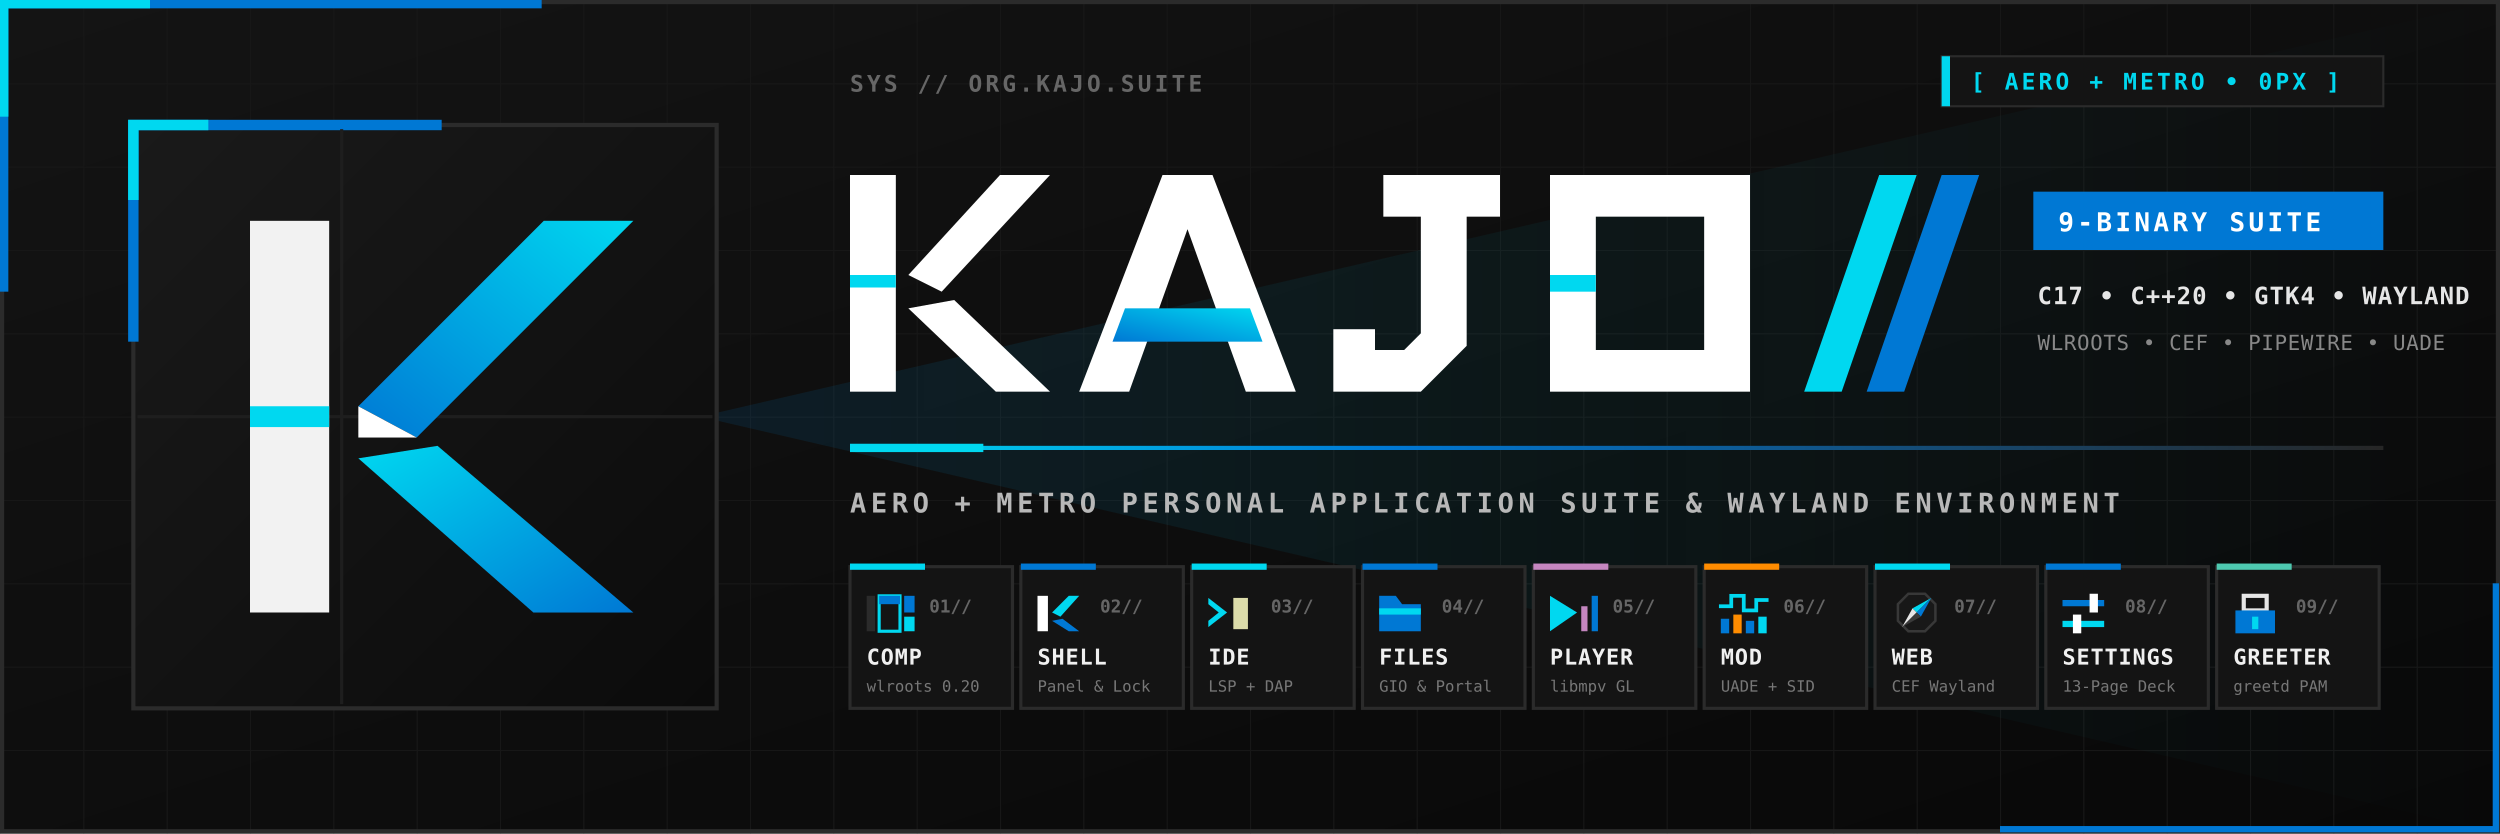
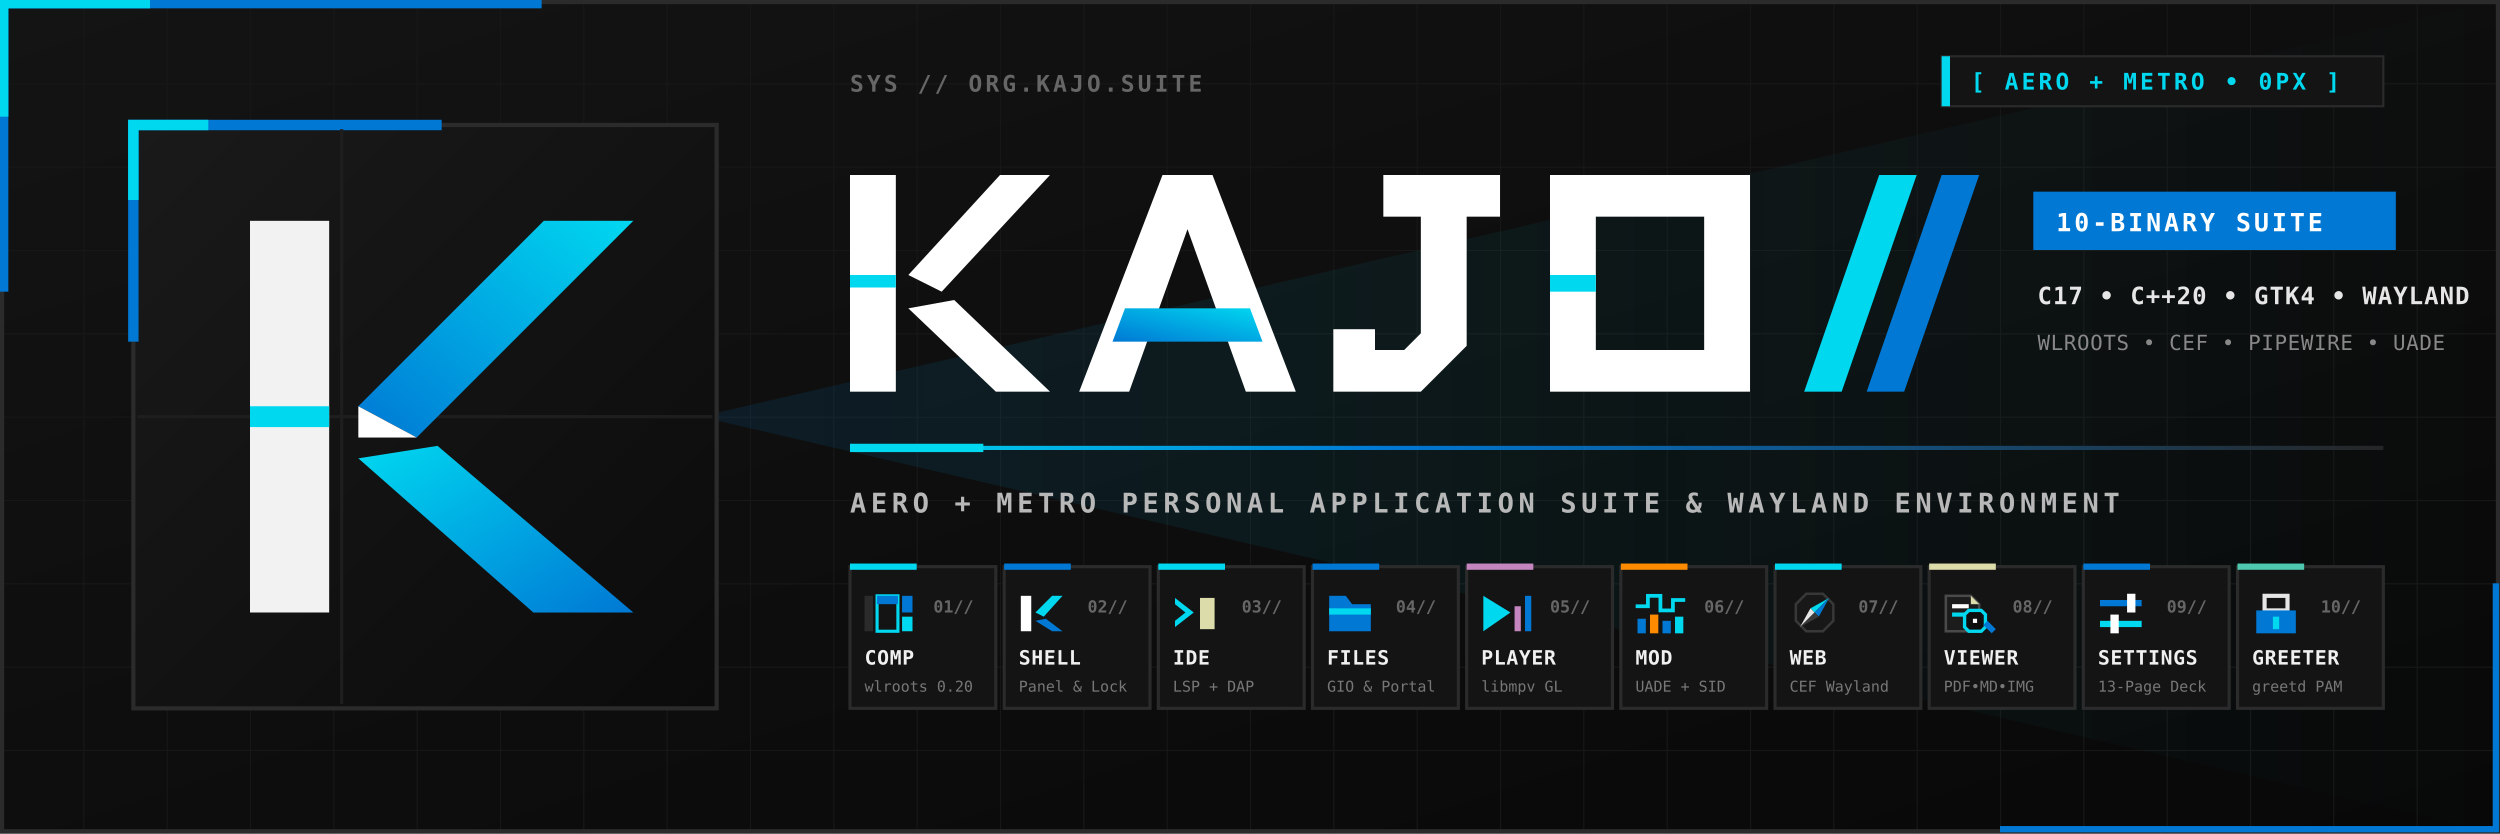
<svg xmlns="http://www.w3.org/2000/svg" viewBox="0 0 1200 400" width="100%" height="100%">
  <defs>
    <linearGradient id="banner-bg" x1="0%" y1="0%" x2="100%" y2="100%">
      <stop offset="0%" stop-color="#141414" />
      <stop offset="55%" stop-color="#0d0d0d" />
      <stop offset="100%" stop-color="#080808" />
    </linearGradient>
    <linearGradient id="emblem-bg" x1="0%" y1="0%" x2="100%" y2="100%">
      <stop offset="0%" stop-color="#1a1a1a" />
      <stop offset="100%" stop-color="#0b0b0b" />
    </linearGradient>
    <linearGradient id="kajo-beam" x1="0%" y1="100%" x2="100%" y2="0%">
      <stop offset="0%" stop-color="#0078d4" />
      <stop offset="100%" stop-color="#00d8f0" />
    </linearGradient>
    <linearGradient id="kajo-lower" x1="0%" y1="0%" x2="100%" y2="100%">
      <stop offset="0%" stop-color="#00d8f0" />
      <stop offset="100%" stop-color="#0078d4" />
    </linearGradient>
    <linearGradient id="ambient-ray" x1="0%" y1="50%" x2="100%" y2="50%">
      <stop offset="0%" stop-color="#0078d4" stop-opacity="0.12" />
      <stop offset="45%" stop-color="#00d8f0" stop-opacity="0.05" />
      <stop offset="100%" stop-color="#00d8f0" stop-opacity="0.0" />
    </linearGradient>
    <linearGradient id="horizon-line" x1="0%" y1="0%" x2="100%" y2="0%">
      <stop offset="0%" stop-color="#00d8f0" />
      <stop offset="35%" stop-color="#0078d4" />
      <stop offset="100%" stop-color="#262626" />
    </linearGradient>
    <pattern id="tech-grid" width="40" height="40" patternUnits="userSpaceOnUse">
      <path d="M 40 0 L 0 0 0 40" fill="none" stroke="#171717" stroke-width="1" />
    </pattern>
  </defs>
  <rect x="0" y="0" width="1200" height="400" fill="url(#banner-bg)" />
  <rect x="0" y="0" width="1200" height="400" fill="url(#tech-grid)" />
  <polygon points="336,200 1200,0 1200,400" fill="url(#ambient-ray)" />
  <rect x="1" y="1" width="1198" height="398" fill="none" stroke="#2b2b2b" stroke-width="2" />
  <path d="M 2 140 L 2 2 L 260 2" fill="none" stroke="#0078d4" stroke-width="4" />
  <path d="M 2 56 L 2 2 L 72 2" fill="none" stroke="#00d8f0" stroke-width="4" />
  <path d="M 1198 280 L 1198 398 L 960 398" fill="none" stroke="#0078d4" stroke-width="3" />
  <g font-family="'Fira Code', 'JetBrains Mono', 'Cascadia Code', monospace" font-size="11" font-weight="600" letter-spacing="1.5">
    <text x="408" y="44" fill="#666666">SYS // ORG.KAJO.SUITE</text>
    <rect x="932" y="27" width="212" height="24" fill="#141414" stroke="#2b2b2b" stroke-width="1" />
    <rect x="932" y="27" width="4" height="24" fill="#00d8f0" />
    <text x="946" y="43" fill="#00d8f0">[ AERO + METRO • 0PX ]</text>
  </g>
  <g transform="translate(64, 60)">
    <rect x="0" y="0" width="280" height="280" fill="url(#emblem-bg)" stroke="#2b2b2b" stroke-width="2" />
    <path d="M 0 104 L 0 0 L 148 0" fill="none" stroke="#0078d4" stroke-width="5" />
    <path d="M 0 36 L 0 0 L 36 0" fill="none" stroke="#00d8f0" stroke-width="5" />
    <line x1="2" y1="140" x2="278" y2="140" stroke="#1e1e1e" stroke-width="1.5" />
    <line x1="100" y1="2" x2="100" y2="278" stroke="#1e1e1e" stroke-width="1.5" />
    <polygon points="56,46 94,46 94,234 56,234" fill="#f2f2f2" />
    <rect x="56" y="135" width="38" height="10" fill="#00d8f0" />
    <polygon points="108,135 197,46 240,46 136,150" fill="url(#kajo-beam)" />
    <polygon points="146,154 240,234 192,234 108,160" fill="url(#kajo-lower)" />
    <polygon points="108,135 136,150 108,150" fill="#ffffff" />
  </g>
  <g transform="translate(408, 84)">
    <polygon points="0,0 22,0 22,104 0,104" fill="#ffffff" />
    <rect x="0" y="48" width="22" height="6" fill="#00d8f0" />
    <polygon points="28,48 72,0 96,0 44,56" fill="#ffffff" />
    <polygon points="50,60 96,104 70,104 28,64" fill="#ffffff" />
    <polygon points="150,0 174,0 214,104 190,104 162,26 134,104 110,104" fill="#ffffff" />
    <polygon points="132,64 192,64 198,80 126,80" fill="url(#kajo-beam)" />
    <polygon points="256,0 312,0 312,20 296,20 296,82 274,104 232,104 232,74 252,74 252,84 266,84 274,76 274,20 256,20" fill="#ffffff" />
    <path d="M 336 0 L 432 0 L 432 104 L 336 104 Z M 358 20 L 358 84 L 410 84 L 410 20 Z" fill="#ffffff" fill-rule="evenodd" />
    <rect x="336" y="48" width="22" height="8" fill="#00d8f0" />
    <polygon points="494,0 512,0 476,104 458,104" fill="#00d8f0" />
    <polygon points="524,0 542,0 506,104 488,104" fill="#0078d4" />
    <g transform="translate(568, 8)" font-family="'Fira Code', 'JetBrains Mono', 'Cascadia Code', monospace">
-       <rect x="0" y="0" width="168" height="28" fill="#0078d4" />
-       <text x="12" y="19" fill="#ffffff" font-size="12.5" font-weight="700" letter-spacing="1.6">9-BINARY SUITE</text>
+       <rect x="0" y="0" width="174" height="28" fill="#0078d4" />
+       <text x="11" y="19" fill="#ffffff" font-size="12" font-weight="700" letter-spacing="1.4">10-BINARY SUITE</text>
      <text x="2" y="54" fill="#e6e6e6" font-size="11.5" font-weight="700" letter-spacing="0.5">C17 • C++20 • GTK4 • WAYLAND</text>
      <text x="2" y="76" fill="#888888" font-size="10.0" letter-spacing="0.3">WLROOTS • CEF • PIPEWIRE • UADE</text>
    </g>
  </g>
  <rect x="408" y="214" width="736" height="2" fill="url(#horizon-line)" />
  <rect x="408" y="213" width="64" height="4" fill="#00d8f0" />
  <text x="408" y="246" fill="#b8b8b8" font-family="'Fira Code', 'JetBrains Mono', 'Cascadia Code', monospace" font-size="13" font-weight="600" letter-spacing="2.2">
    AERO + METRO PERSONAL APPLICATION SUITE &amp; WAYLAND ENVIRONMENT
  </text>
  <g transform="translate(408, 272)" font-family="'Fira Code', 'JetBrains Mono', 'Cascadia Code', monospace">
    <g transform="translate(0, 0)">
-       <rect x="0" y="0" width="78" height="68" fill="#141414" stroke="#2b2b2b" stroke-width="1.5" />
-       <line x1="0" y1="0" x2="36" y2="0" stroke="#00d8f0" stroke-width="3" />
-       <rect x="8" y="14" width="4" height="17" fill="#2b2b2b" />
-       <rect x="14" y="14" width="10" height="17" fill="#141414" stroke="#00d8f0" stroke-width="1.5" />
-       <rect x="14" y="14" width="10" height="4" fill="#0078d4" />
-       <rect x="26" y="14" width="5" height="8" fill="#0078d4" />
-       <rect x="26" y="24" width="5" height="7" fill="#00d8f0" />
-       <text x="38" y="22" fill="#666666" font-size="8.5" font-weight="700">01//</text>
-       <text x="8" y="47" fill="#f0f0f0" font-size="10.5" font-weight="700" letter-spacing="0.4">COMP</text>
-       <text x="8" y="60" fill="#777777" font-size="7.5">wlroots 0.20</text>
+       <rect x="0" y="0" width="70" height="68" fill="#141414" stroke="#2b2b2b" stroke-width="1.5" />
+       <line x1="0" y1="0" x2="32" y2="0" stroke="#00d8f0" stroke-width="3" />
+       <rect x="7" y="14" width="4" height="17" fill="#2b2b2b" />
+       <rect x="13" y="14" width="10" height="17" fill="#141414" stroke="#00d8f0" stroke-width="1.5" />
+       <rect x="13" y="14" width="10" height="4" fill="#0078d4" />
+       <rect x="25" y="14" width="5" height="8" fill="#0078d4" />
+       <rect x="25" y="24" width="5" height="7" fill="#00d8f0" />
+       <text x="40" y="22" fill="#666666" font-size="8" font-weight="700">01//</text>
+       <text x="7" y="47" fill="#f0f0f0" font-size="9.5" font-weight="700" letter-spacing="0.3">COMP</text>
+       <text x="7" y="60" fill="#777777" font-size="7.2">wlroots 0.20</text>
    </g>
-     <g transform="translate(82, 0)">
-       <rect x="0" y="0" width="78" height="68" fill="#141414" stroke="#2b2b2b" stroke-width="1.5" />
-       <line x1="0" y1="0" x2="36" y2="0" stroke="#0078d4" stroke-width="3" />
+     <g transform="translate(74, 0)">
+       <rect x="0" y="0" width="70" height="68" fill="#141414" stroke="#2b2b2b" stroke-width="1.5" />
+       <line x1="0" y1="0" x2="32" y2="0" stroke="#0078d4" stroke-width="3" />
      <polygon points="8,14 13,14 13,31 8,31" fill="#ffffff" />
      <polygon points="15,22 23,14 28,14 19,24" fill="#00d8f0" />
      <polygon points="20,25 28,31 23,31 15,26" fill="#0078d4" />
-       <text x="38" y="22" fill="#666666" font-size="8.5" font-weight="700">02//</text>
-       <text x="8" y="47" fill="#f0f0f0" font-size="10.5" font-weight="700" letter-spacing="0.4">SHELL</text>
-       <text x="8" y="60" fill="#777777" font-size="7.5">Panel &amp; Lock</text>
+       <text x="40" y="22" fill="#666666" font-size="8" font-weight="700">02//</text>
+       <text x="7" y="47" fill="#f0f0f0" font-size="9.5" font-weight="700" letter-spacing="0.3">SHELL</text>
+       <text x="7" y="60" fill="#777777" font-size="7.2">Panel &amp; Lock</text>
    </g>
-     <g transform="translate(164, 0)">
-       <rect x="0" y="0" width="78" height="68" fill="#141414" stroke="#2b2b2b" stroke-width="1.5" />
-       <line x1="0" y1="0" x2="36" y2="0" stroke="#00d8f0" stroke-width="3" />
+     <g transform="translate(148, 0)">
+       <rect x="0" y="0" width="70" height="68" fill="#141414" stroke="#2b2b2b" stroke-width="1.5" />
+       <line x1="0" y1="0" x2="32" y2="0" stroke="#00d8f0" stroke-width="3" />
      <polygon points="8,15 17,22 8,29 8,26 13,22 8,18" fill="#00d8f0" />
      <rect x="20" y="15" width="7" height="15" fill="#dcdcaa" />
-       <text x="38" y="22" fill="#666666" font-size="8.5" font-weight="700">03//</text>
-       <text x="8" y="47" fill="#f0f0f0" font-size="10.5" font-weight="700" letter-spacing="0.4">IDE</text>
-       <text x="8" y="60" fill="#777777" font-size="7.5">LSP + DAP</text>
+       <text x="40" y="22" fill="#666666" font-size="8" font-weight="700">03//</text>
+       <text x="7" y="47" fill="#f0f0f0" font-size="9.5" font-weight="700" letter-spacing="0.3">IDE</text>
+       <text x="7" y="60" fill="#777777" font-size="7.2">LSP + DAP</text>
    </g>
-     <g transform="translate(246, 0)">
-       <rect x="0" y="0" width="78" height="68" fill="#141414" stroke="#2b2b2b" stroke-width="1.5" />
-       <line x1="0" y1="0" x2="36" y2="0" stroke="#0078d4" stroke-width="3" />
+     <g transform="translate(222, 0)">
+       <rect x="0" y="0" width="70" height="68" fill="#141414" stroke="#2b2b2b" stroke-width="1.5" />
+       <line x1="0" y1="0" x2="32" y2="0" stroke="#0078d4" stroke-width="3" />
      <polygon points="8,14 16,14 19,18 28,18 28,31 8,31" fill="#0078d4" />
      <rect x="8" y="20" width="20" height="3" fill="#00d8f0" />
-       <text x="38" y="22" fill="#666666" font-size="8.5" font-weight="700">04//</text>
-       <text x="8" y="47" fill="#f0f0f0" font-size="10.5" font-weight="700" letter-spacing="0.4">FILES</text>
-       <text x="8" y="60" fill="#777777" font-size="7.5">GIO &amp; Portal</text>
+       <text x="40" y="22" fill="#666666" font-size="8" font-weight="700">04//</text>
+       <text x="7" y="47" fill="#f0f0f0" font-size="9.5" font-weight="700" letter-spacing="0.3">FILES</text>
+       <text x="7" y="60" fill="#777777" font-size="7.2">GIO &amp; Portal</text>
    </g>
-     <g transform="translate(328, 0)">
-       <rect x="0" y="0" width="78" height="68" fill="#141414" stroke="#2b2b2b" stroke-width="1.5" />
-       <line x1="0" y1="0" x2="36" y2="0" stroke="#c586c0" stroke-width="3" />
+     <g transform="translate(296, 0)">
+       <rect x="0" y="0" width="70" height="68" fill="#141414" stroke="#2b2b2b" stroke-width="1.5" />
+       <line x1="0" y1="0" x2="32" y2="0" stroke="#c586c0" stroke-width="3" />
      <polygon points="8,14 21,22 8,31" fill="#00d8f0" />
      <rect x="23" y="19" width="3" height="12" fill="#c586c0" />
      <rect x="28" y="14" width="3" height="17" fill="#0078d4" />
-       <text x="38" y="22" fill="#666666" font-size="8.5" font-weight="700">05//</text>
-       <text x="8" y="47" fill="#f0f0f0" font-size="10.5" font-weight="700" letter-spacing="0.4">PLAYER</text>
-       <text x="8" y="60" fill="#777777" font-size="7.5">libmpv GL</text>
+       <text x="40" y="22" fill="#666666" font-size="8" font-weight="700">05//</text>
+       <text x="7" y="47" fill="#f0f0f0" font-size="9.5" font-weight="700" letter-spacing="0.3">PLAYER</text>
+       <text x="7" y="60" fill="#777777" font-size="7.2">libmpv GL</text>
    </g>
-     <g transform="translate(410, 0)">
-       <rect x="0" y="0" width="78" height="68" fill="#141414" stroke="#2b2b2b" stroke-width="1.5" />
-       <line x1="0" y1="0" x2="36" y2="0" stroke="#ff8c00" stroke-width="3" />
+     <g transform="translate(370, 0)">
+       <rect x="0" y="0" width="70" height="68" fill="#141414" stroke="#2b2b2b" stroke-width="1.5" />
+       <line x1="0" y1="0" x2="32" y2="0" stroke="#ff8c00" stroke-width="3" />
      <polyline points="8,19 13,19 13,14 19,14 19,21 25,21 25,16 30,16" fill="none" stroke="#00d8f0" stroke-width="1.8" stroke-linecap="square" stroke-linejoin="miter" />
      <rect x="8" y="25" width="4" height="7" fill="#0078d4" />
      <rect x="14" y="23" width="4" height="9" fill="#ff8c00" />
      <rect x="20" y="26" width="4" height="6" fill="#0078d4" />
      <rect x="26" y="24" width="4" height="8" fill="#00d8f0" />
-       <text x="38" y="22" fill="#666666" font-size="8.5" font-weight="700">06//</text>
-       <text x="8" y="47" fill="#f0f0f0" font-size="10.5" font-weight="700" letter-spacing="0.4">MOD</text>
-       <text x="8" y="60" fill="#777777" font-size="7.5">UADE + SID</text>
+       <text x="40" y="22" fill="#666666" font-size="8" font-weight="700">06//</text>
+       <text x="7" y="47" fill="#f0f0f0" font-size="9.5" font-weight="700" letter-spacing="0.3">MOD</text>
+       <text x="7" y="60" fill="#777777" font-size="7.2">UADE + SID</text>
    </g>
-     <g transform="translate(492, 0)">
-       <rect x="0" y="0" width="78" height="68" fill="#141414" stroke="#2b2b2b" stroke-width="1.5" />
-       <line x1="0" y1="0" x2="36" y2="0" stroke="#00d8f0" stroke-width="3" />
-       <polygon points="16,13 24,13 29,18 29,26 24,31 16,31 11,26 11,18" fill="#181818" stroke="#383838" stroke-width="1.2" />
-       <polygon points="27,15 18,20 20,22" fill="#00d8f0" />
-       <polygon points="27,15 20,22 22,24" fill="#0078d4" />
-       <polygon points="13,29 18,20 20,22" fill="#e6e6e6" />
-       <polygon points="13,29 20,22 22,24" fill="#3a3a3a" />
-       <text x="38" y="22" fill="#666666" font-size="8.5" font-weight="700">07//</text>
-       <text x="8" y="47" fill="#f0f0f0" font-size="10.5" font-weight="700" letter-spacing="0.4">WEB</text>
-       <text x="8" y="60" fill="#777777" font-size="7.5">CEF Wayland</text>
+     <g transform="translate(444, 0)">
+       <rect x="0" y="0" width="70" height="68" fill="#141414" stroke="#2b2b2b" stroke-width="1.5" />
+       <line x1="0" y1="0" x2="32" y2="0" stroke="#00d8f0" stroke-width="3" />
+       <polygon points="15,13 23,13 28,18 28,26 23,31 15,31 10,26 10,18" fill="#181818" stroke="#383838" stroke-width="1.2" />
+       <polygon points="26,15 17,20 19,22" fill="#00d8f0" />
+       <polygon points="26,15 19,22 21,24" fill="#0078d4" />
+       <polygon points="12,29 17,20 19,22" fill="#e6e6e6" />
+       <polygon points="12,29 19,22 21,24" fill="#3a3a3a" />
+       <text x="40" y="22" fill="#666666" font-size="8" font-weight="700">07//</text>
+       <text x="7" y="47" fill="#f0f0f0" font-size="9.5" font-weight="700" letter-spacing="0.3">WEB</text>
+       <text x="7" y="60" fill="#777777" font-size="7.2">CEF Wayland</text>
    </g>
-     <g transform="translate(574, 0)">
-       <rect x="0" y="0" width="78" height="68" fill="#141414" stroke="#2b2b2b" stroke-width="1.5" />
-       <line x1="0" y1="0" x2="36" y2="0" stroke="#0078d4" stroke-width="3" />
+     <g transform="translate(518, 0)">
+       <rect x="0" y="0" width="70" height="68" fill="#141414" stroke="#2b2b2b" stroke-width="1.5" />
+       <line x1="0" y1="0" x2="32" y2="0" stroke="#dcdcaa" stroke-width="3" />
+       <polygon points="8,14 20,14 24,18 24,31 8,31" fill="#1c1c1c" stroke="#4a4a4a" stroke-width="1.2" />
+       <polygon points="20,14 20,18 24,18" fill="#dcdcaa" />
+       <rect x="11" y="18" width="8" height="2" fill="#ffffff" />
+       <rect x="11" y="22" width="10" height="2" fill="#00d8f0" />
+       <polygon points="19,21 25,21 27,23 27,29 25,31 19,31 17,29 17,23" fill="#0e0e0e" stroke="#00d8f0" stroke-width="1.6" />
+       <rect x="21" y="25" width="2" height="2" fill="#ffffff" />
+       <polygon points="26,28 28,26 32,30 30,32" fill="#0078d4" />
+       <text x="40" y="22" fill="#666666" font-size="8" font-weight="700">08//</text>
+       <text x="7" y="47" fill="#f0f0f0" font-size="9.5" font-weight="700" letter-spacing="0.3">VIEWER</text>
+       <text x="7" y="60" fill="#777777" font-size="7.2">PDF•MD•IMG</text>
+     </g>
+     <g transform="translate(592, 0)">
+       <rect x="0" y="0" width="70" height="68" fill="#141414" stroke="#2b2b2b" stroke-width="1.5" />
+       <line x1="0" y1="0" x2="32" y2="0" stroke="#0078d4" stroke-width="3" />
      <rect x="8" y="16" width="20" height="3" fill="#0078d4" />
      <rect x="21" y="13" width="4" height="9" fill="#ffffff" />
      <rect x="8" y="26" width="20" height="3" fill="#00d8f0" />
      <rect x="13" y="23" width="4" height="9" fill="#ffffff" />
-       <text x="38" y="22" fill="#666666" font-size="8.5" font-weight="700">08//</text>
-       <text x="8" y="47" fill="#f0f0f0" font-size="10.5" font-weight="700" letter-spacing="0.4">SETTINGS</text>
-       <text x="8" y="60" fill="#777777" font-size="7.5">13-Page Deck</text>
+       <text x="40" y="22" fill="#666666" font-size="8" font-weight="700">09//</text>
+       <text x="7" y="47" fill="#f0f0f0" font-size="9.5" font-weight="700" letter-spacing="0.3">SETTINGS</text>
+       <text x="7" y="60" fill="#777777" font-size="7.2">13-Page Deck</text>
    </g>
-     <g transform="translate(656, 0)">
-       <rect x="0" y="0" width="78" height="68" fill="#141414" stroke="#2b2b2b" stroke-width="1.5" />
-       <line x1="0" y1="0" x2="36" y2="0" stroke="#4ec9b0" stroke-width="3" />
+     <g transform="translate(666, 0)">
+       <rect x="0" y="0" width="70" height="68" fill="#141414" stroke="#2b2b2b" stroke-width="1.5" />
+       <line x1="0" y1="0" x2="32" y2="0" stroke="#4ec9b0" stroke-width="3" />
      <rect x="13" y="14" width="11" height="7" fill="none" stroke="#e6e6e6" stroke-width="2" />
      <rect x="9" y="21" width="19" height="11" fill="#0078d4" />
      <rect x="17" y="24" width="3" height="6" fill="#00d8f0" />
-       <text x="38" y="22" fill="#666666" font-size="8.5" font-weight="700">09//</text>
-       <text x="8" y="47" fill="#f0f0f0" font-size="10.5" font-weight="700" letter-spacing="0.4">GREETER</text>
-       <text x="8" y="60" fill="#777777" font-size="7.5">greetd PAM</text>
+       <text x="40" y="22" fill="#666666" font-size="8" font-weight="700">10//</text>
+       <text x="7" y="47" fill="#f0f0f0" font-size="9.5" font-weight="700" letter-spacing="0.3">GREETER</text>
+       <text x="7" y="60" fill="#777777" font-size="7.2">greetd PAM</text>
    </g>
  </g>
</svg>
